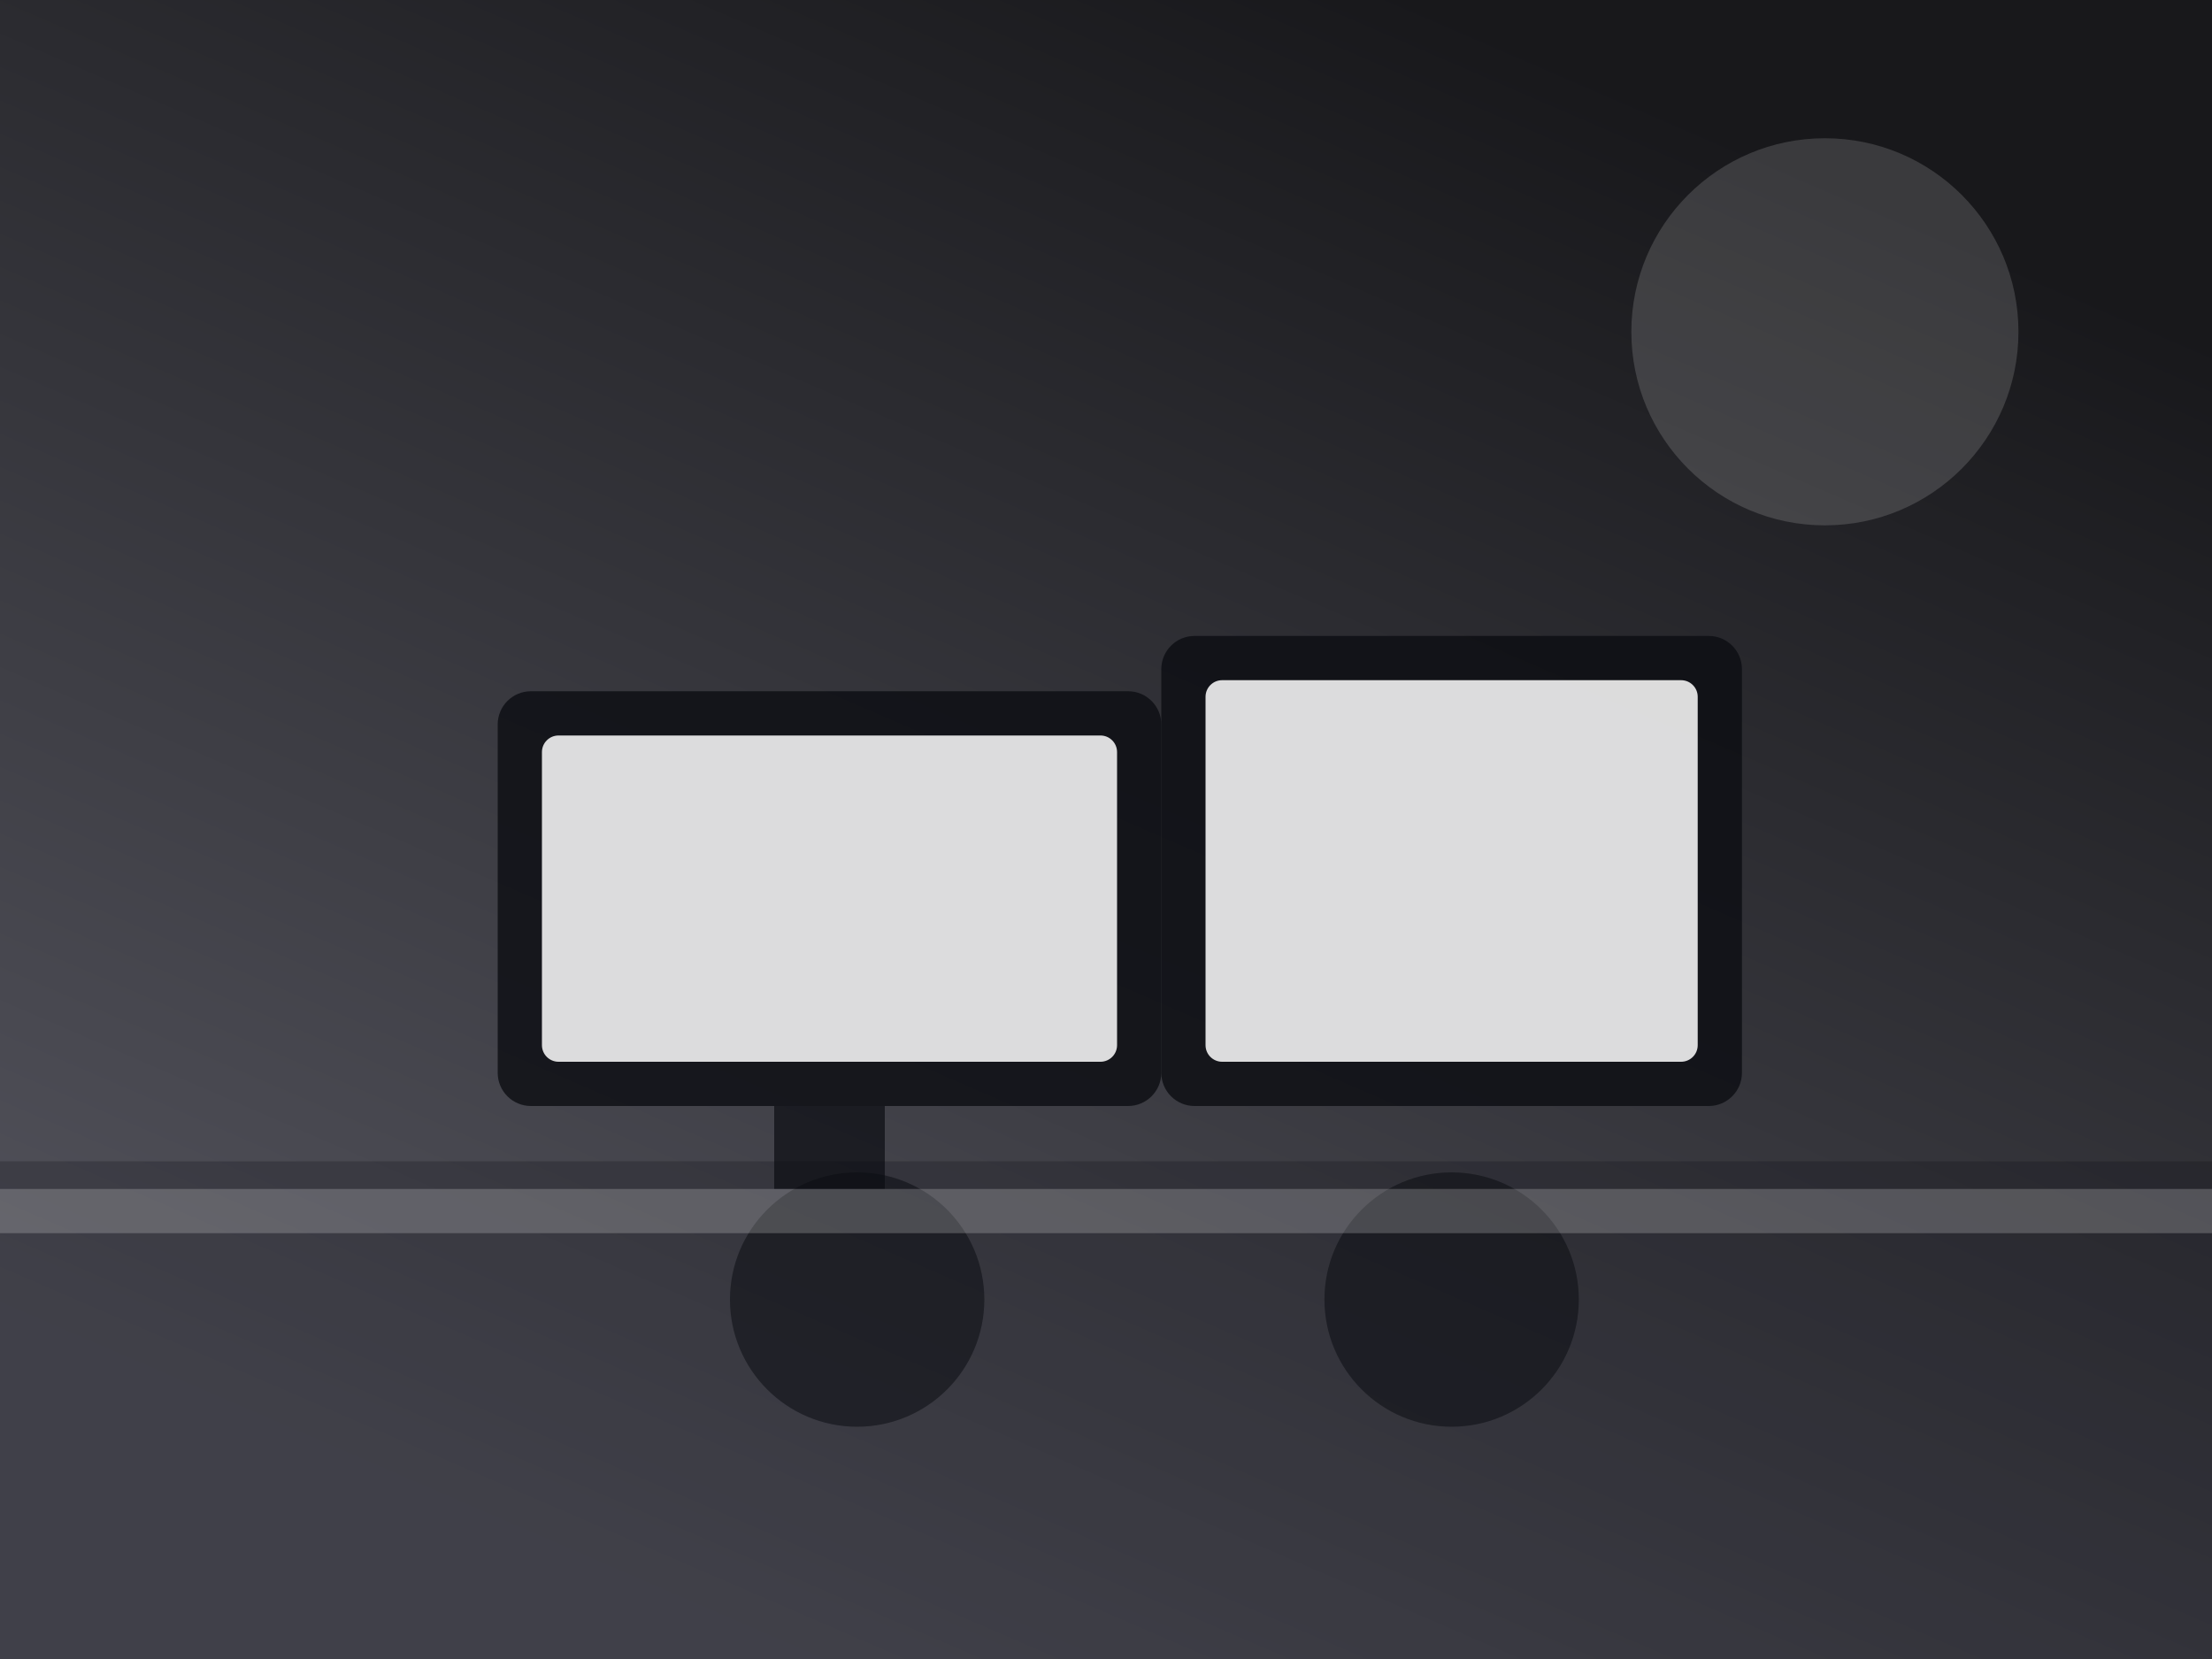
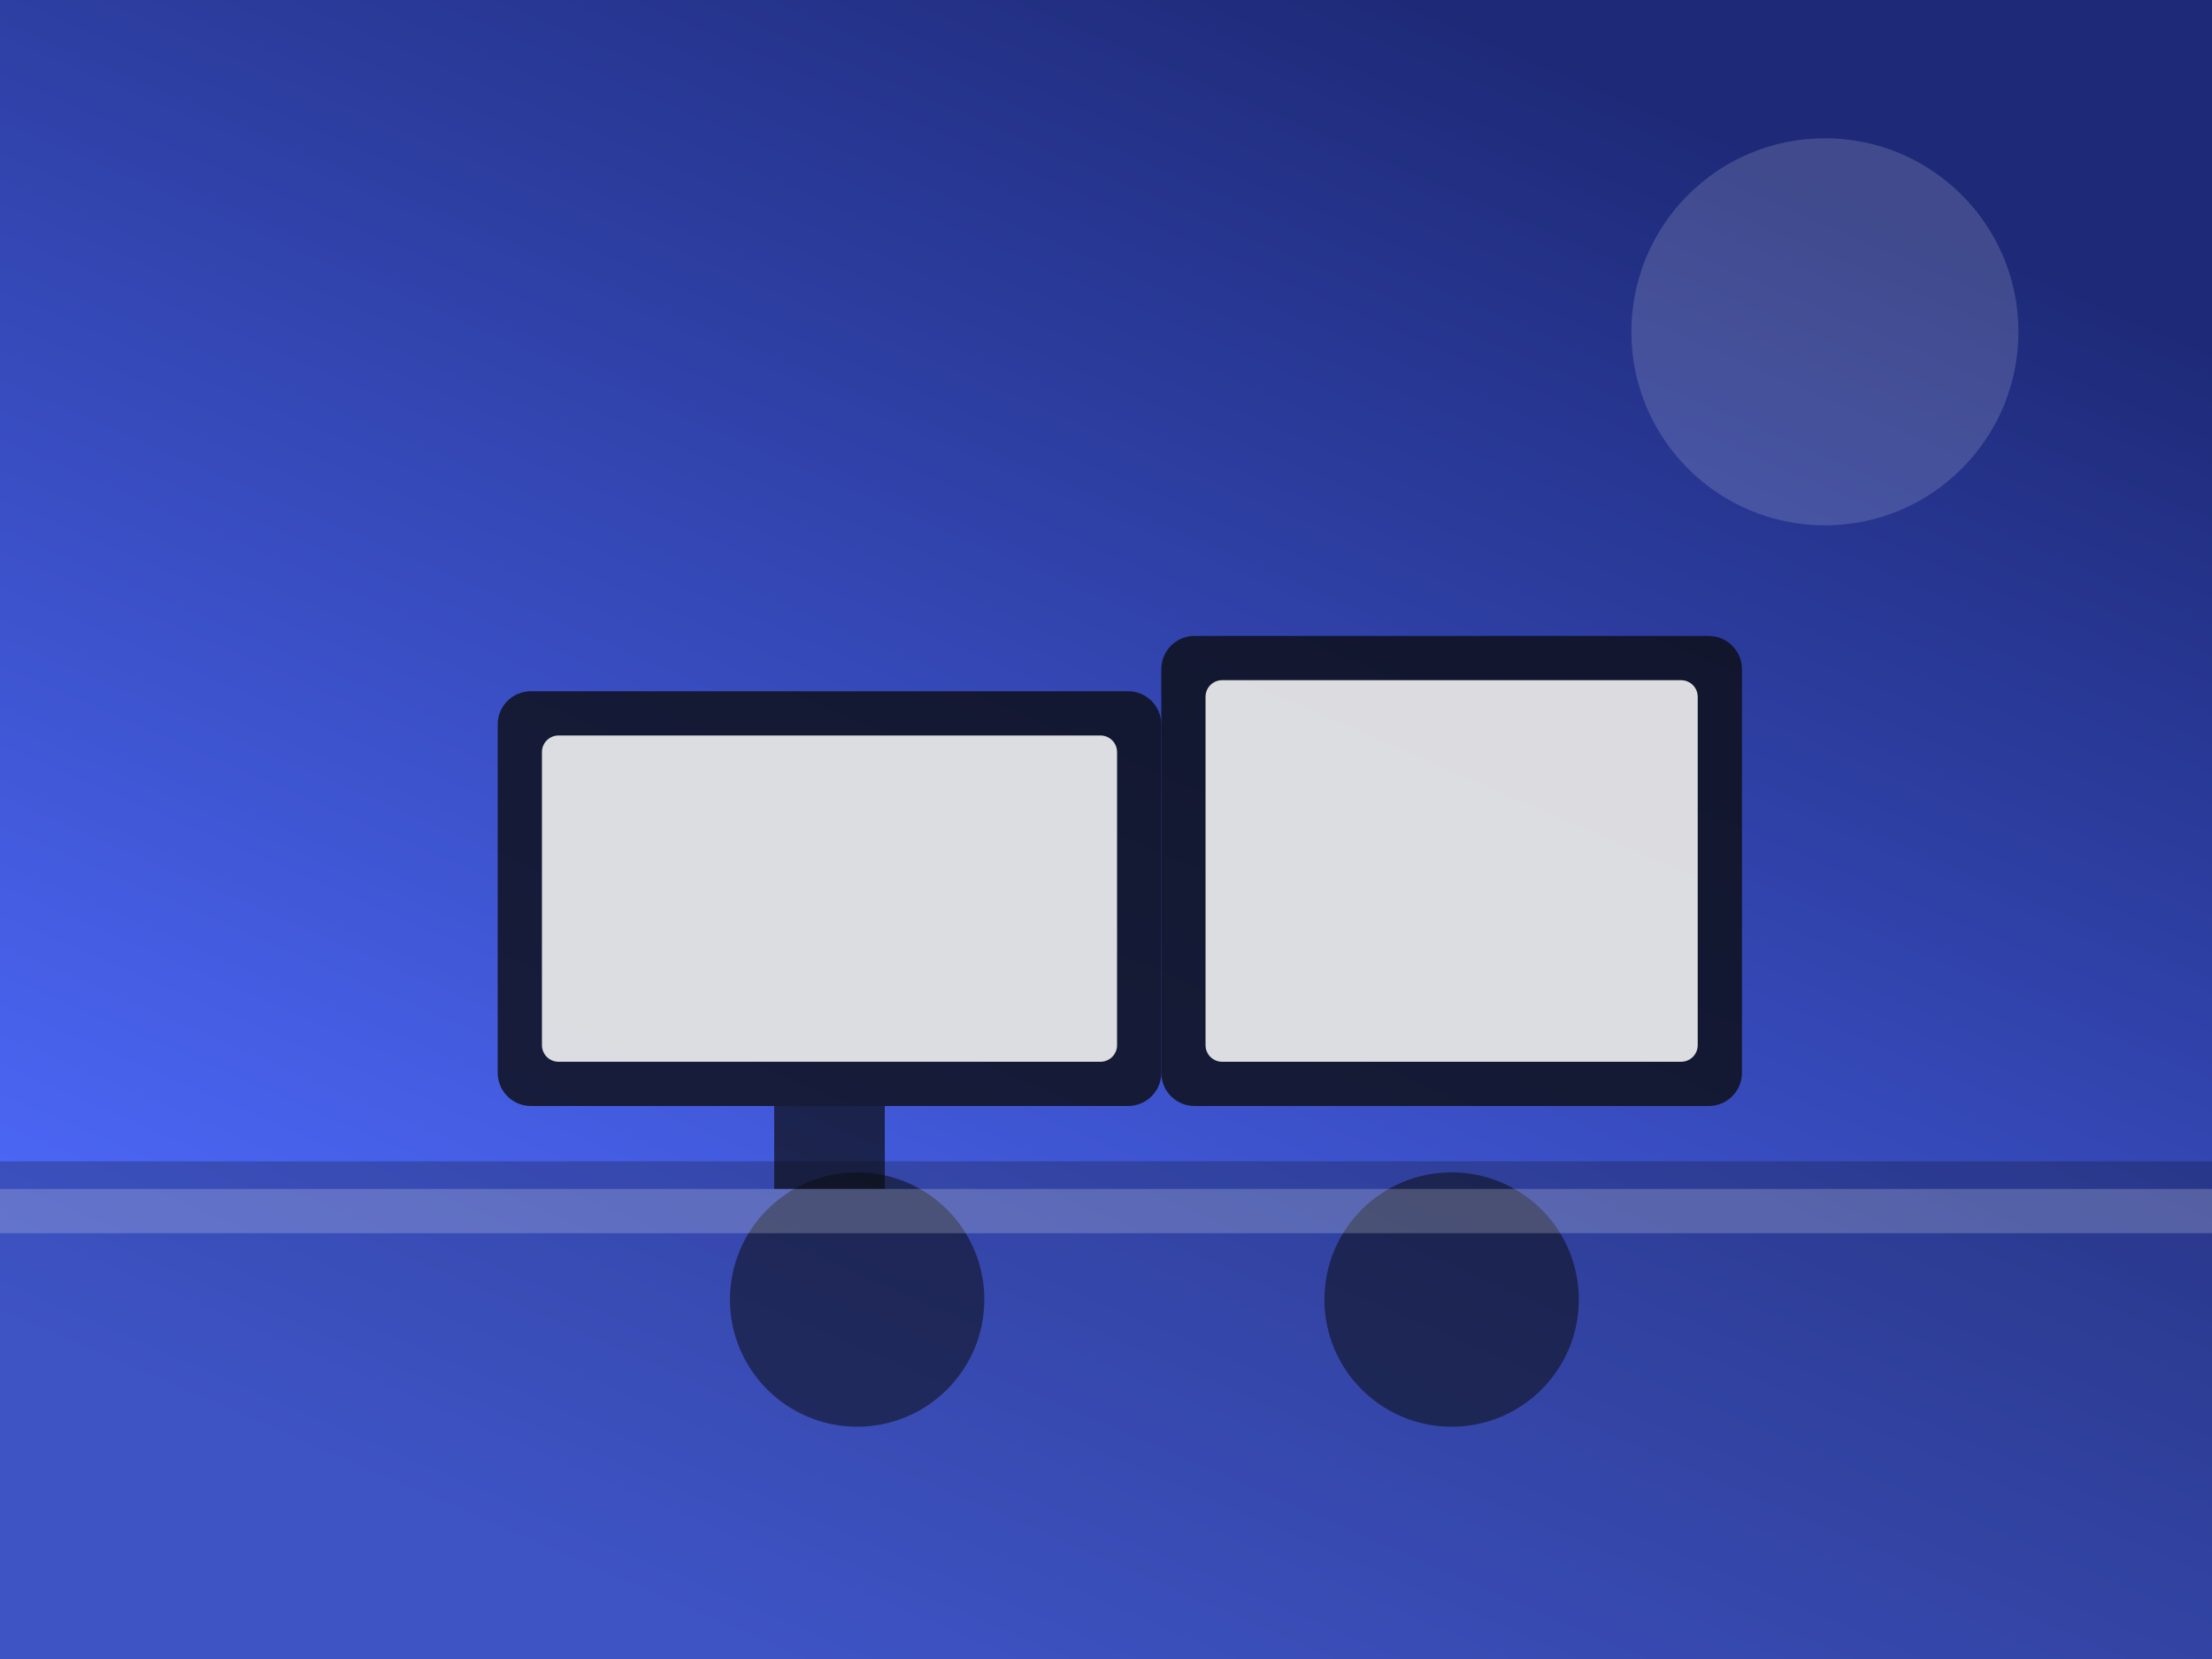
<svg xmlns="http://www.w3.org/2000/svg" viewBox="0 0 800 600" width="800" height="600">
  <defs>
    <linearGradient id="g" gradientTransform="rotate(120 .5 .5)">
-       <stop offset="0" stop-color="#18181B" />
-       <stop offset="1" stop-color="#52525B" />
+       <stop offset="0" stop-color="#1E2A78" />
+       <stop offset="1" stop-color="#4F6BFF" />
    </linearGradient>
  </defs>
  <rect width="800" height="600" fill="url(#g)" />
  <rect x="0" y="420" width="800" height="180" fill="#0B0D12" opacity=".25" />
  <rect x="180" y="250" width="240" height="150" rx="12" fill="#0B0D12" opacity=".8" />
  <rect x="196" y="266" width="208" height="118" rx="6" fill="#fff" opacity=".85" />
  <rect x="280" y="400" width="40" height="30" fill="#0B0D12" opacity=".7" />
  <rect x="420" y="230" width="210" height="170" rx="12" fill="#0B0D12" opacity=".8" />
  <rect x="436" y="246" width="178" height="138" rx="6" fill="#fff" opacity=".85" />
  <circle cx="310" cy="470" r="46" fill="#0B0D12" opacity=".55" />
  <circle cx="525" cy="470" r="46" fill="#0B0D12" opacity=".55" />
  <circle cx="660" cy="120" r="70" fill="#fff" opacity=".15" />
  <rect x="0" y="430" width="800" height="16" fill="#fff" opacity=".2" />
</svg>
